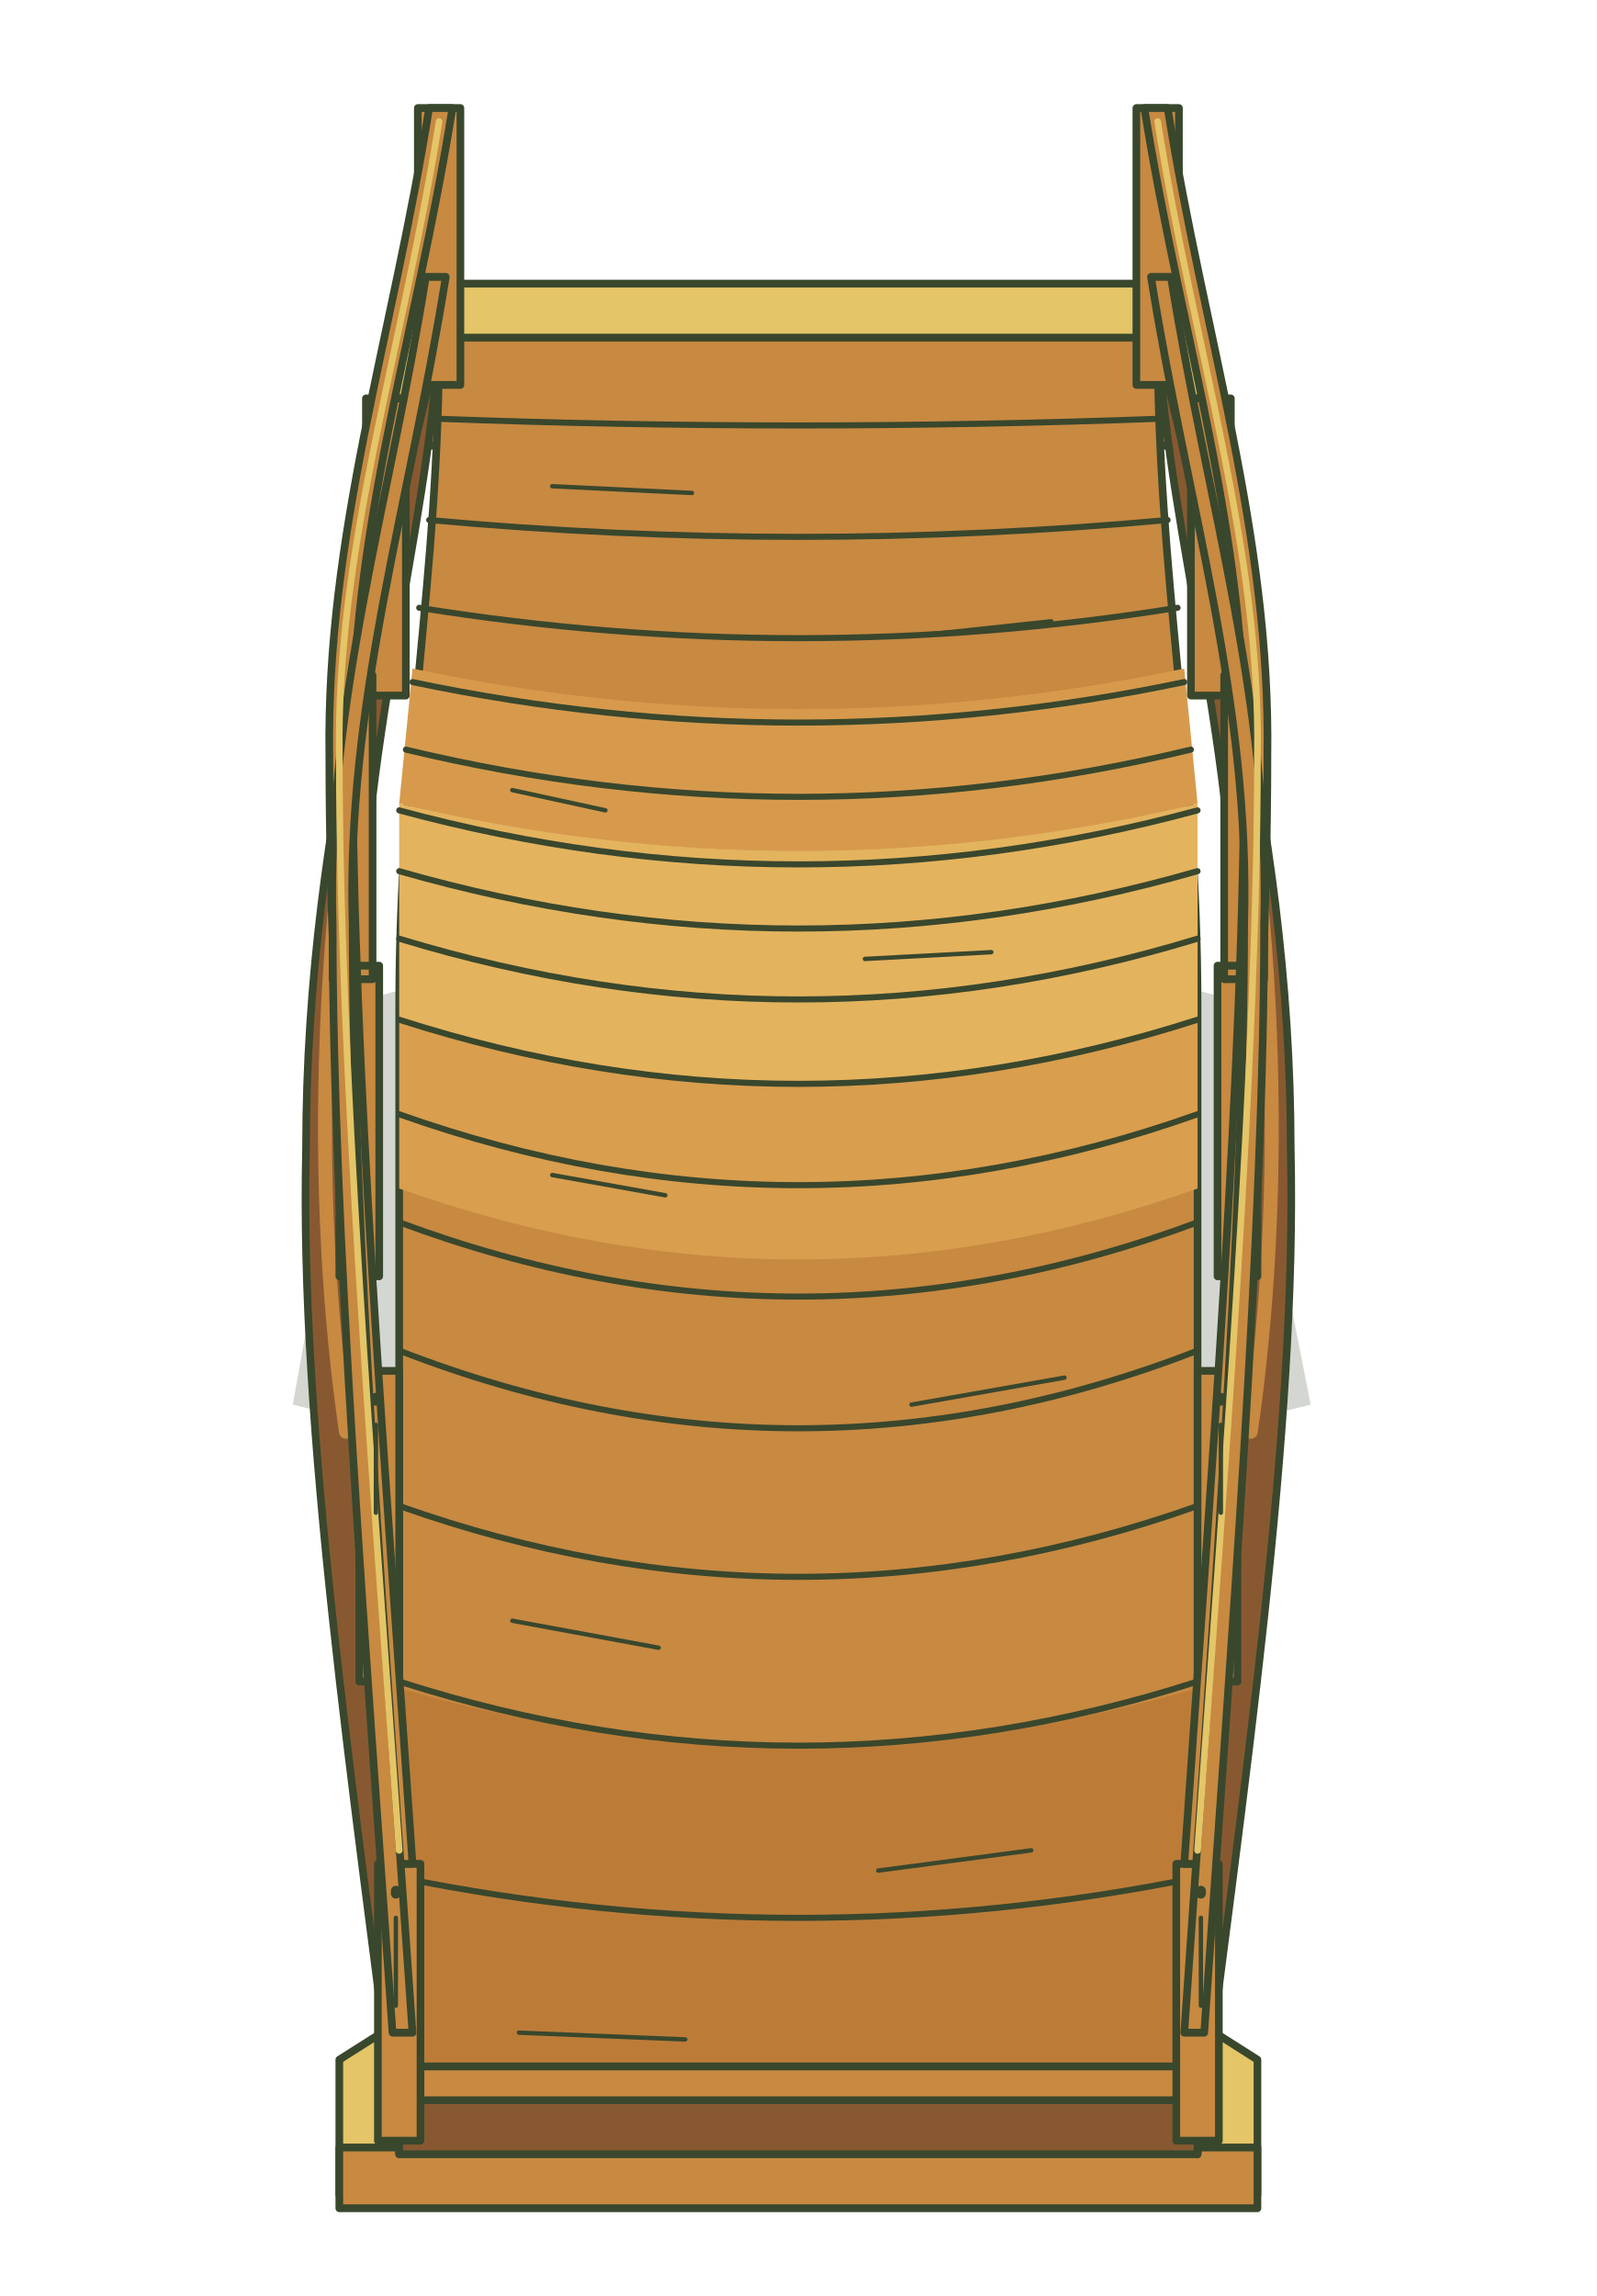
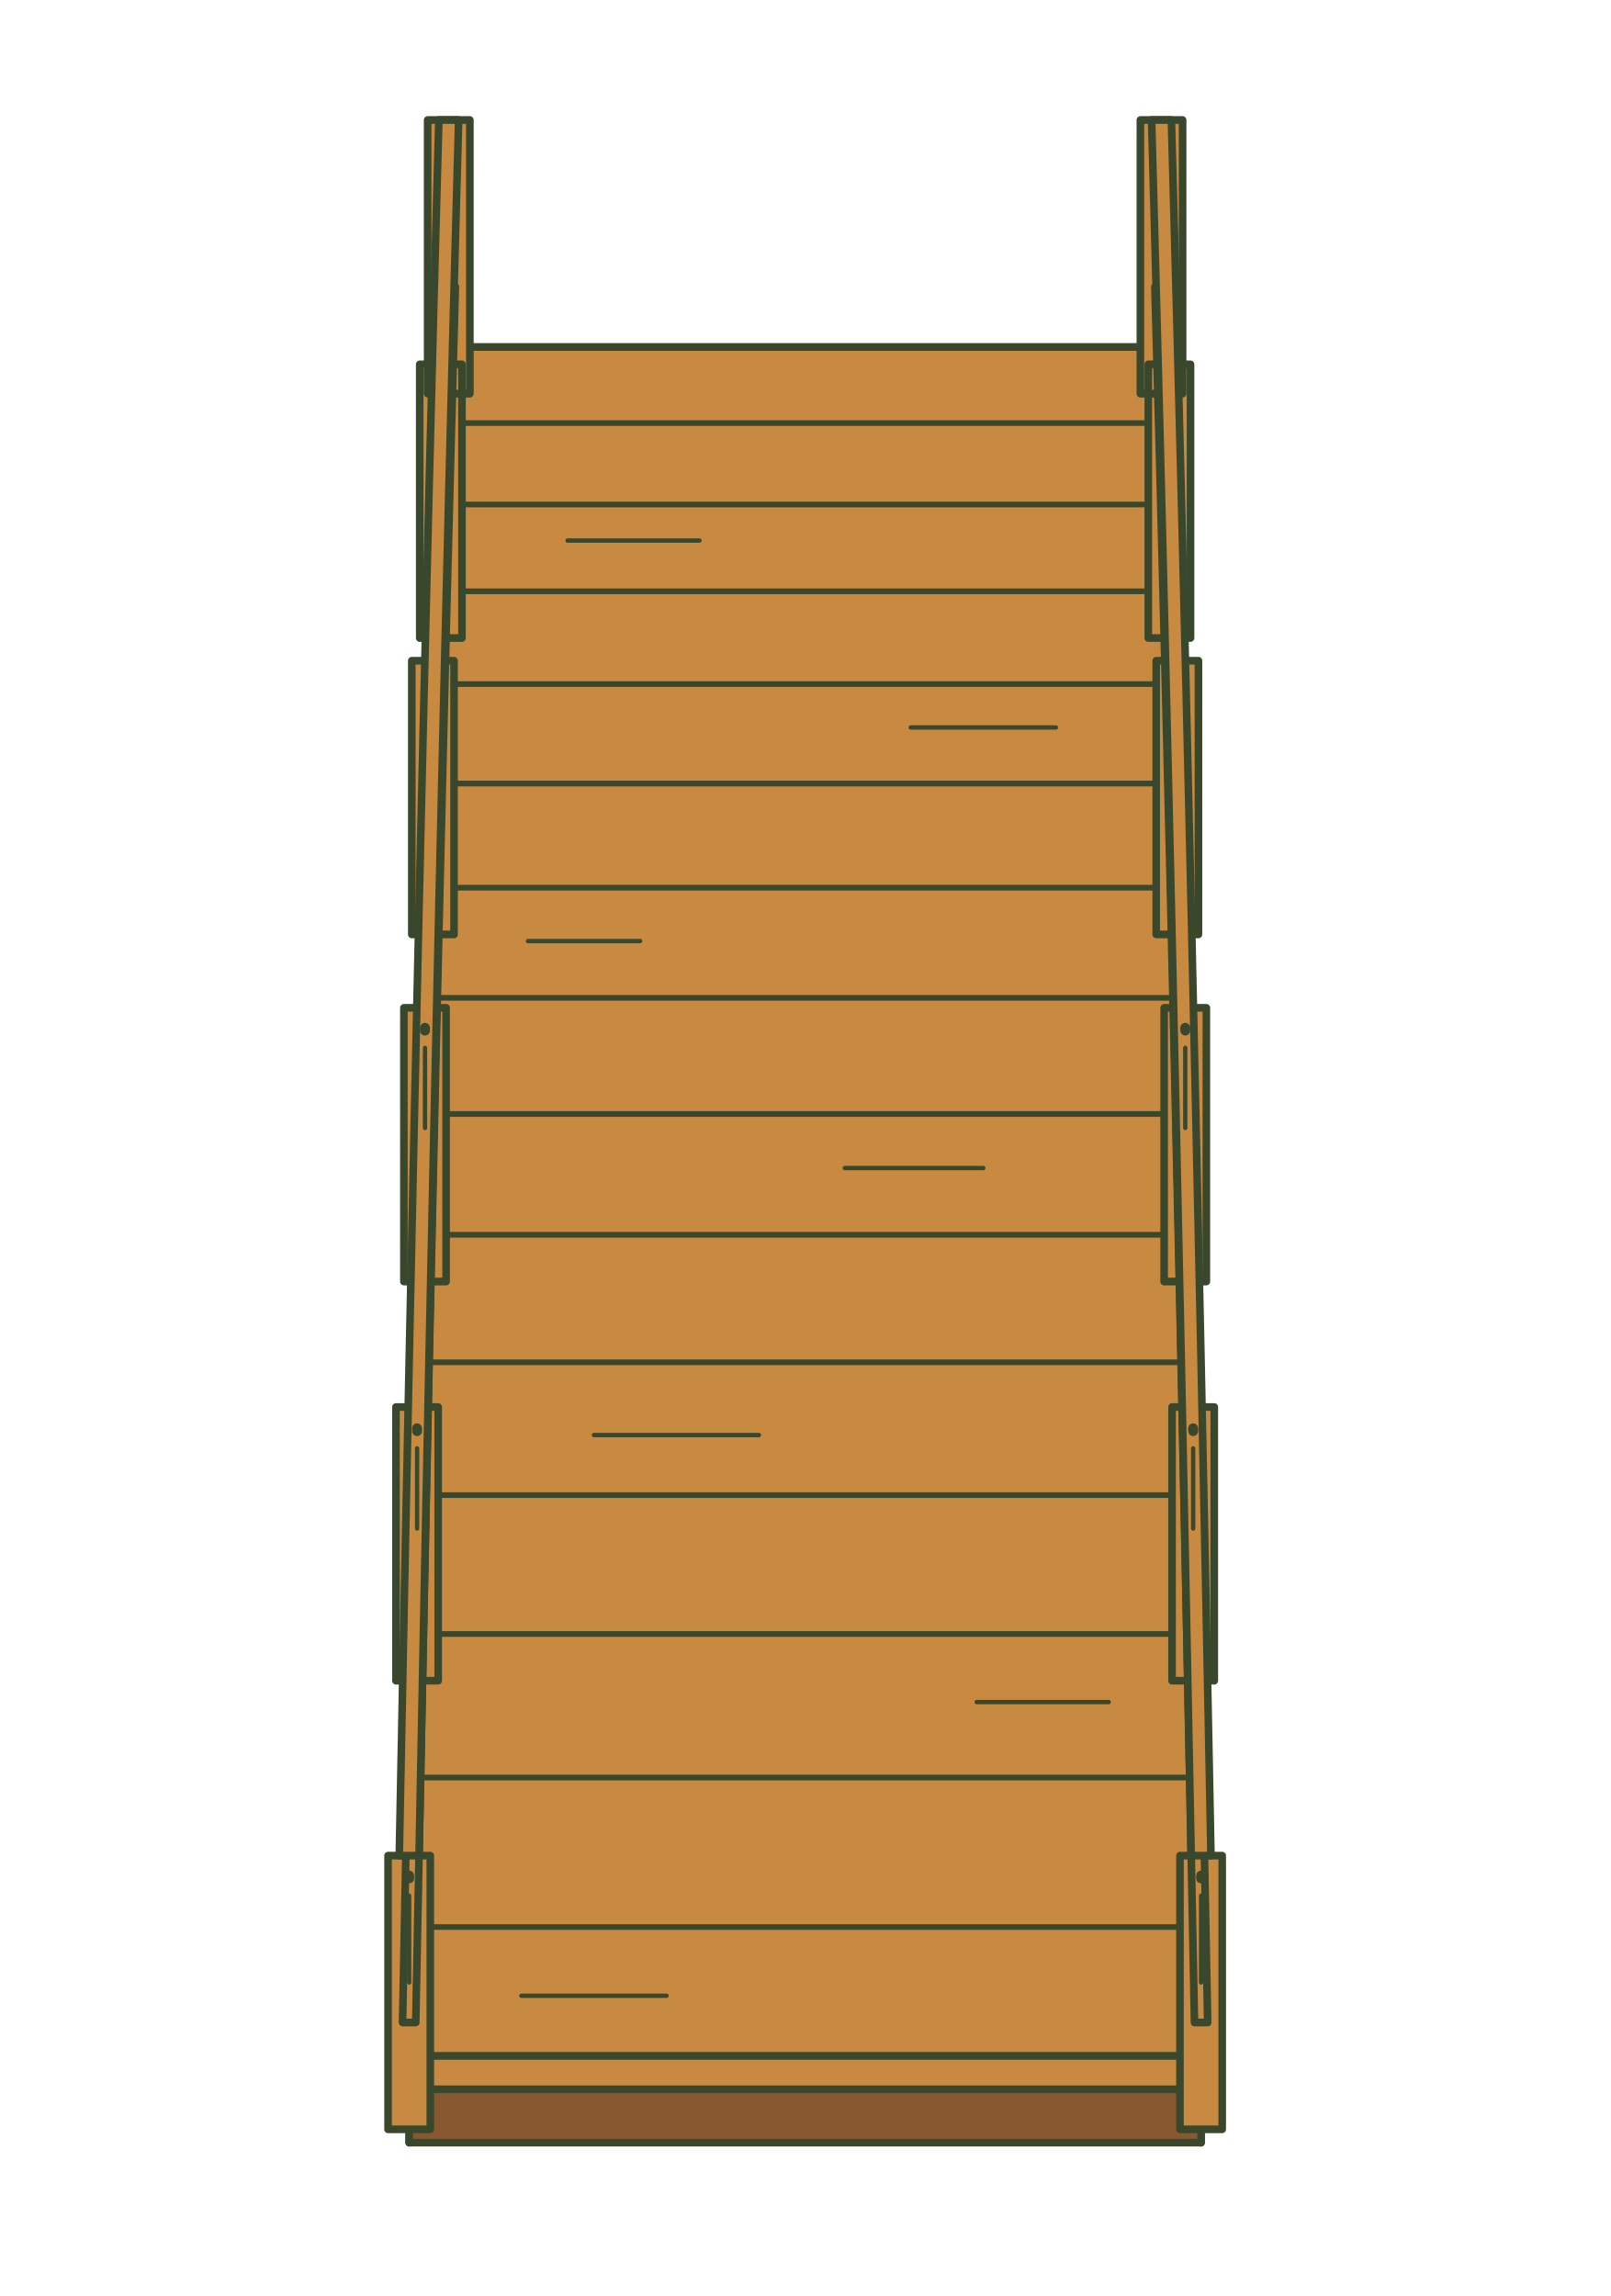
- <svg xmlns="http://www.w3.org/2000/svg" width="239.2" height="343.938" viewBox="3510.4 4461.386 239.2 343.938">
-   <g transform="matrix(0.9967 0 0 1.0116 3510.4 4461.386)">
-     <path fill="#39472d" opacity=".22" d="M55 148 Q120 130 185 148 L197 208 Q120 227 44 208 Z" />
+ <svg xmlns="http://www.w3.org/2000/svg" data-home-source="/pixi-art/home-expansion-c/bridges/bridge-ns.svg" width="244" height="347.938" viewBox="3508 4459.386 244 347.938">
+   <g transform="matrix(1 0 0 1.0116 3510 4461.386)">
    <g stroke="#39472d" stroke-width="1.15" stroke-linejoin="round" stroke-linecap="round">
-       <path fill="#e4c567" d="M59 47 L67 42 L173 42 L181 47 L181 64 L59 64 Z M51 305 L59 300 L181 300 L189 305 L189 325 L51 325 Z" />
-       <path fill="#c88941" d="M59 59 L181 59 L181 66 L59 66 Z M51 318 L189 318 L189 327 L51 327 Z" />
-       <path fill="#885931" d="M66 50 C64 81 54 110 54 149 C54 197 59 262 60 310 L60 319 C53 264 45 212 46 170 C46 120 60 78 66 50 Z" />
-       <path fill="#885931" d="M174 50 C176 81 186 110 186 149 C186 197 181 262 180 310 L180 319 C187 264 195 212 194 170 C194 120 180 78 174 50 Z" />
-       <path fill="none" stroke="#c88941" stroke-width="2.1" d="M59 82 C47 132 47 178 52 212 M181 82 C193 132 193 178 188 212" />
-       <path fill="#c88941" d="M66 50 L174 50 C174 86 180 112 180 149 C180 197 180 262 180 310 L60 310 C60 262 60 197 60 149 C60 112 66 86 66 50 Z" />
-       <path fill="#d79a4c" stroke="none" d="M62 99 Q120 111 178 99 L180 119 Q120 133 60 119 Z" />
-       <path fill="#e4b35e" stroke="none" d="M60 119 Q120 133 180 119 L180 151 Q120 170 60 151 Z" />
-       <path fill="#d99e4e" stroke="none" d="M60 151 Q120 170 180 151 L180 176 Q120 197 60 176 Z" />
-       <path fill="#bc7c38" stroke="none" d="M60 250 Q120 267 180 250 L180 310 L60 310 Z" />
-       <path fill="none" stroke-width=".9" d="M65.5 62 Q120 64 174.5 62 M64.5 77 Q120 82 175.5 77 M63 90 Q120 99 177 90 M62 101 Q120 113 178 101 M61 111 Q120 125 179 111 M60 120 Q120 136 180 120 M60 129 Q120 146 180 129 M60 139 Q120 157 180 139 M60 151 Q120 170 180 151 M60 165 Q120 186 180 165 M60 181 Q120 203 180 181 M60 200 Q120 223 180 200 M60 223 Q120 244 180 223 M60 249 Q120 268 180 249 M60 278 Q120 290 180 278" />
-       <path fill="none" stroke-width=".65" d="M83 72 L104 73 M139 94 L158 92 M77 117 L91 120 M130 142 L149 141 M83 174 L100 177 M137 208 L160 204 M77 240 L99 244 M132 277 L155 274 M78 301 L103 302" />
+       <path fill="#885931" d="M66 50 L60 310 L60 319 L66 59 Z M174 50 L180 310 L180 319 L174 59 Z" />
+       <path fill="#c88941" d="M66 50 Q63 156 60 310 L180 310 Q177 156 174 50 Z" />
+       <path fill="none" stroke-width=".85" d="M65.6 61.4 L174.4 61.4 M65.2 73.6 L174.8 73.6 M64.8 86.6 L175.2 86.6 M64.4 100.5 L175.6 100.5 M64 115.4 L176 115.4 M63.6 131 L176.4 131 M63.2 147.5 L176.8 147.5 M62.8 164.9 L177.2 164.9 M62.4 183 L177.6 183 M62 202.1 L178 202.1 M61.6 222 L178.4 222 M61.2 242.8 L178.8 242.8 M60.8 264.3 L179.2 264.3 M60.4 286.7 L179.6 286.7" />
+       <path fill="none" stroke-width=".65" d="M84 79 L104 79 M136 107 L158 107 M78 139 L95 139 M126 173 L147 173 M88 213 L113 213 M146 253 L166 253 M77 297 L99 297" />
      <path fill="#885931" d="M60 310 L180 310 L180 319 L60 319 Z" />
      <path fill="#c88941" d="M59 306 L181 306 L181 311 L59 311 Z" />
      <g fill="#c88941">
-         <path d="M62.8 16 H69.2 V57 H62.8 Z M55 59 H61 V103 H55 Z M50 100 H56 V145 H50 Z M51 143 H57 V189 H51 Z M54 203 H60 V249 H54 Z M56.8 276 H63.2 V317 H56.8 Z" />
-         <path d="M170.8 16 H177.2 V57 H170.8 Z M179 59 H185 V103 H179 Z M184 100 H190 V145 H184 Z M183 143 H189 V189 H183 Z M180 203 H186 V249 H180 Z M176.8 276 H183.2 V317 H176.8 Z" />
+         <path d="M62.8 16 L69.2 16 L69.2 57 L62.8 57 Z M61.6 52.6 L68 52.6 L68 93.6 L61.6 93.6 Z M60.4 97 L66.8 97 L66.8 138 L60.4 138 Z M59.2 149 L65.6 149 L65.6 190 L59.2 190 Z M58 208.8 L64.4 208.8 L64.4 249.8 L58 249.8 Z M56.8 276 L63.2 276 L63.2 317 L56.8 317 Z" />
+         <path d="M170.8 16 L177.2 16 L177.2 57 L170.8 57 Z M172 52.6 L178.4 52.6 L178.4 93.6 L172 93.6 Z M173.2 97 L179.6 97 L179.6 138 L173.2 138 Z M174.4 149 L180.8 149 L180.8 190 L174.4 190 Z M175.6 208.8 L182 208.8 L182 249.8 L175.6 249.8 Z M176.8 276 L183.2 276 L183.2 317 L176.8 317 Z" />
+         <path d="M65 41 Q62 147 59 301 L61 301 Q64 147 67 41 Z M173 41 Q176 147 179 301 L181 301 Q178 147 175 41 Z" />
+         <path d="M64.5 16 Q61.5 122 58.5 276 L61.5 276 Q64.5 122 67.5 16 Z M172.5 16 Q175.5 122 178.5 276 L181.5 276 Q178.5 122 175.5 16 Z" />
      </g>
-       <path fill="#c88941" d="M64.5 16 C59 50 49 79 49.5 112 C49.5 157 54.5 219 58.5 276 L62 276 C58 219 53 157 53 112 C52.5 79 62.5 50 68 16 Z" />
-       <path fill="#c88941" d="M172 16 C177.5 50 187.5 79 187 112 C187 157 182 219 178 276 L181.5 276 C185.5 219 190.5 157 190.5 112 C191 79 181 50 175.5 16 Z" />
-       <path fill="#c88941" d="M64 41 C58.5 75 49 104 50 137 C50 182 55 244 59 301 L62 301 C58 244 53 182 53 137 C52 104 61.5 75 67 41 Z" />
-       <path fill="#c88941" d="M173 41 C178.5 75 188 104 187 137 C187 182 182 244 178 301 L181 301 C185 244 190 182 190 137 C191 104 181.5 75 176 41 Z" />
-       <path fill="none" stroke="#e4c567" stroke-width="1" d="M66 18 C60.5 52 50.5 81 51 112 C51 157 56 219 60 274 M174 18 C179.5 52 189.5 81 189 112 C189 157 184 219 180 274" />
-       <path fill="none" stroke-width=".65" d="M59.5 284 V297 M180.5 284 V297 M56.5 211 V224 M183.5 211 V224 M53.5 151 V164 M186.5 151 V164" />
-       <path fill="none" stroke-width="1.5" d="M59.5 280 V280.4 M180.5 280 V280.4 M56.5 207 V207.4 M183.5 207 V207.4" />
+       <path fill="none" stroke-width=".65" d="M60 282 L60 295 M180 282 L180 295 M61.2 215 L61.2 227 M178.8 215 L178.8 227 M62.4 155 L62.4 167 M177.6 155 L177.6 167" />
+       <path fill="none" stroke-width="1.5" d="M60 279 L60 279.4 M180 279 L180 279.4 M61.2 212 L61.2 212.4 M178.8 212 L178.8 212.4 M62.4 152 L62.4 152.4 M177.6 152 L177.6 152.4" />
    </g>
  </g>
</svg>
